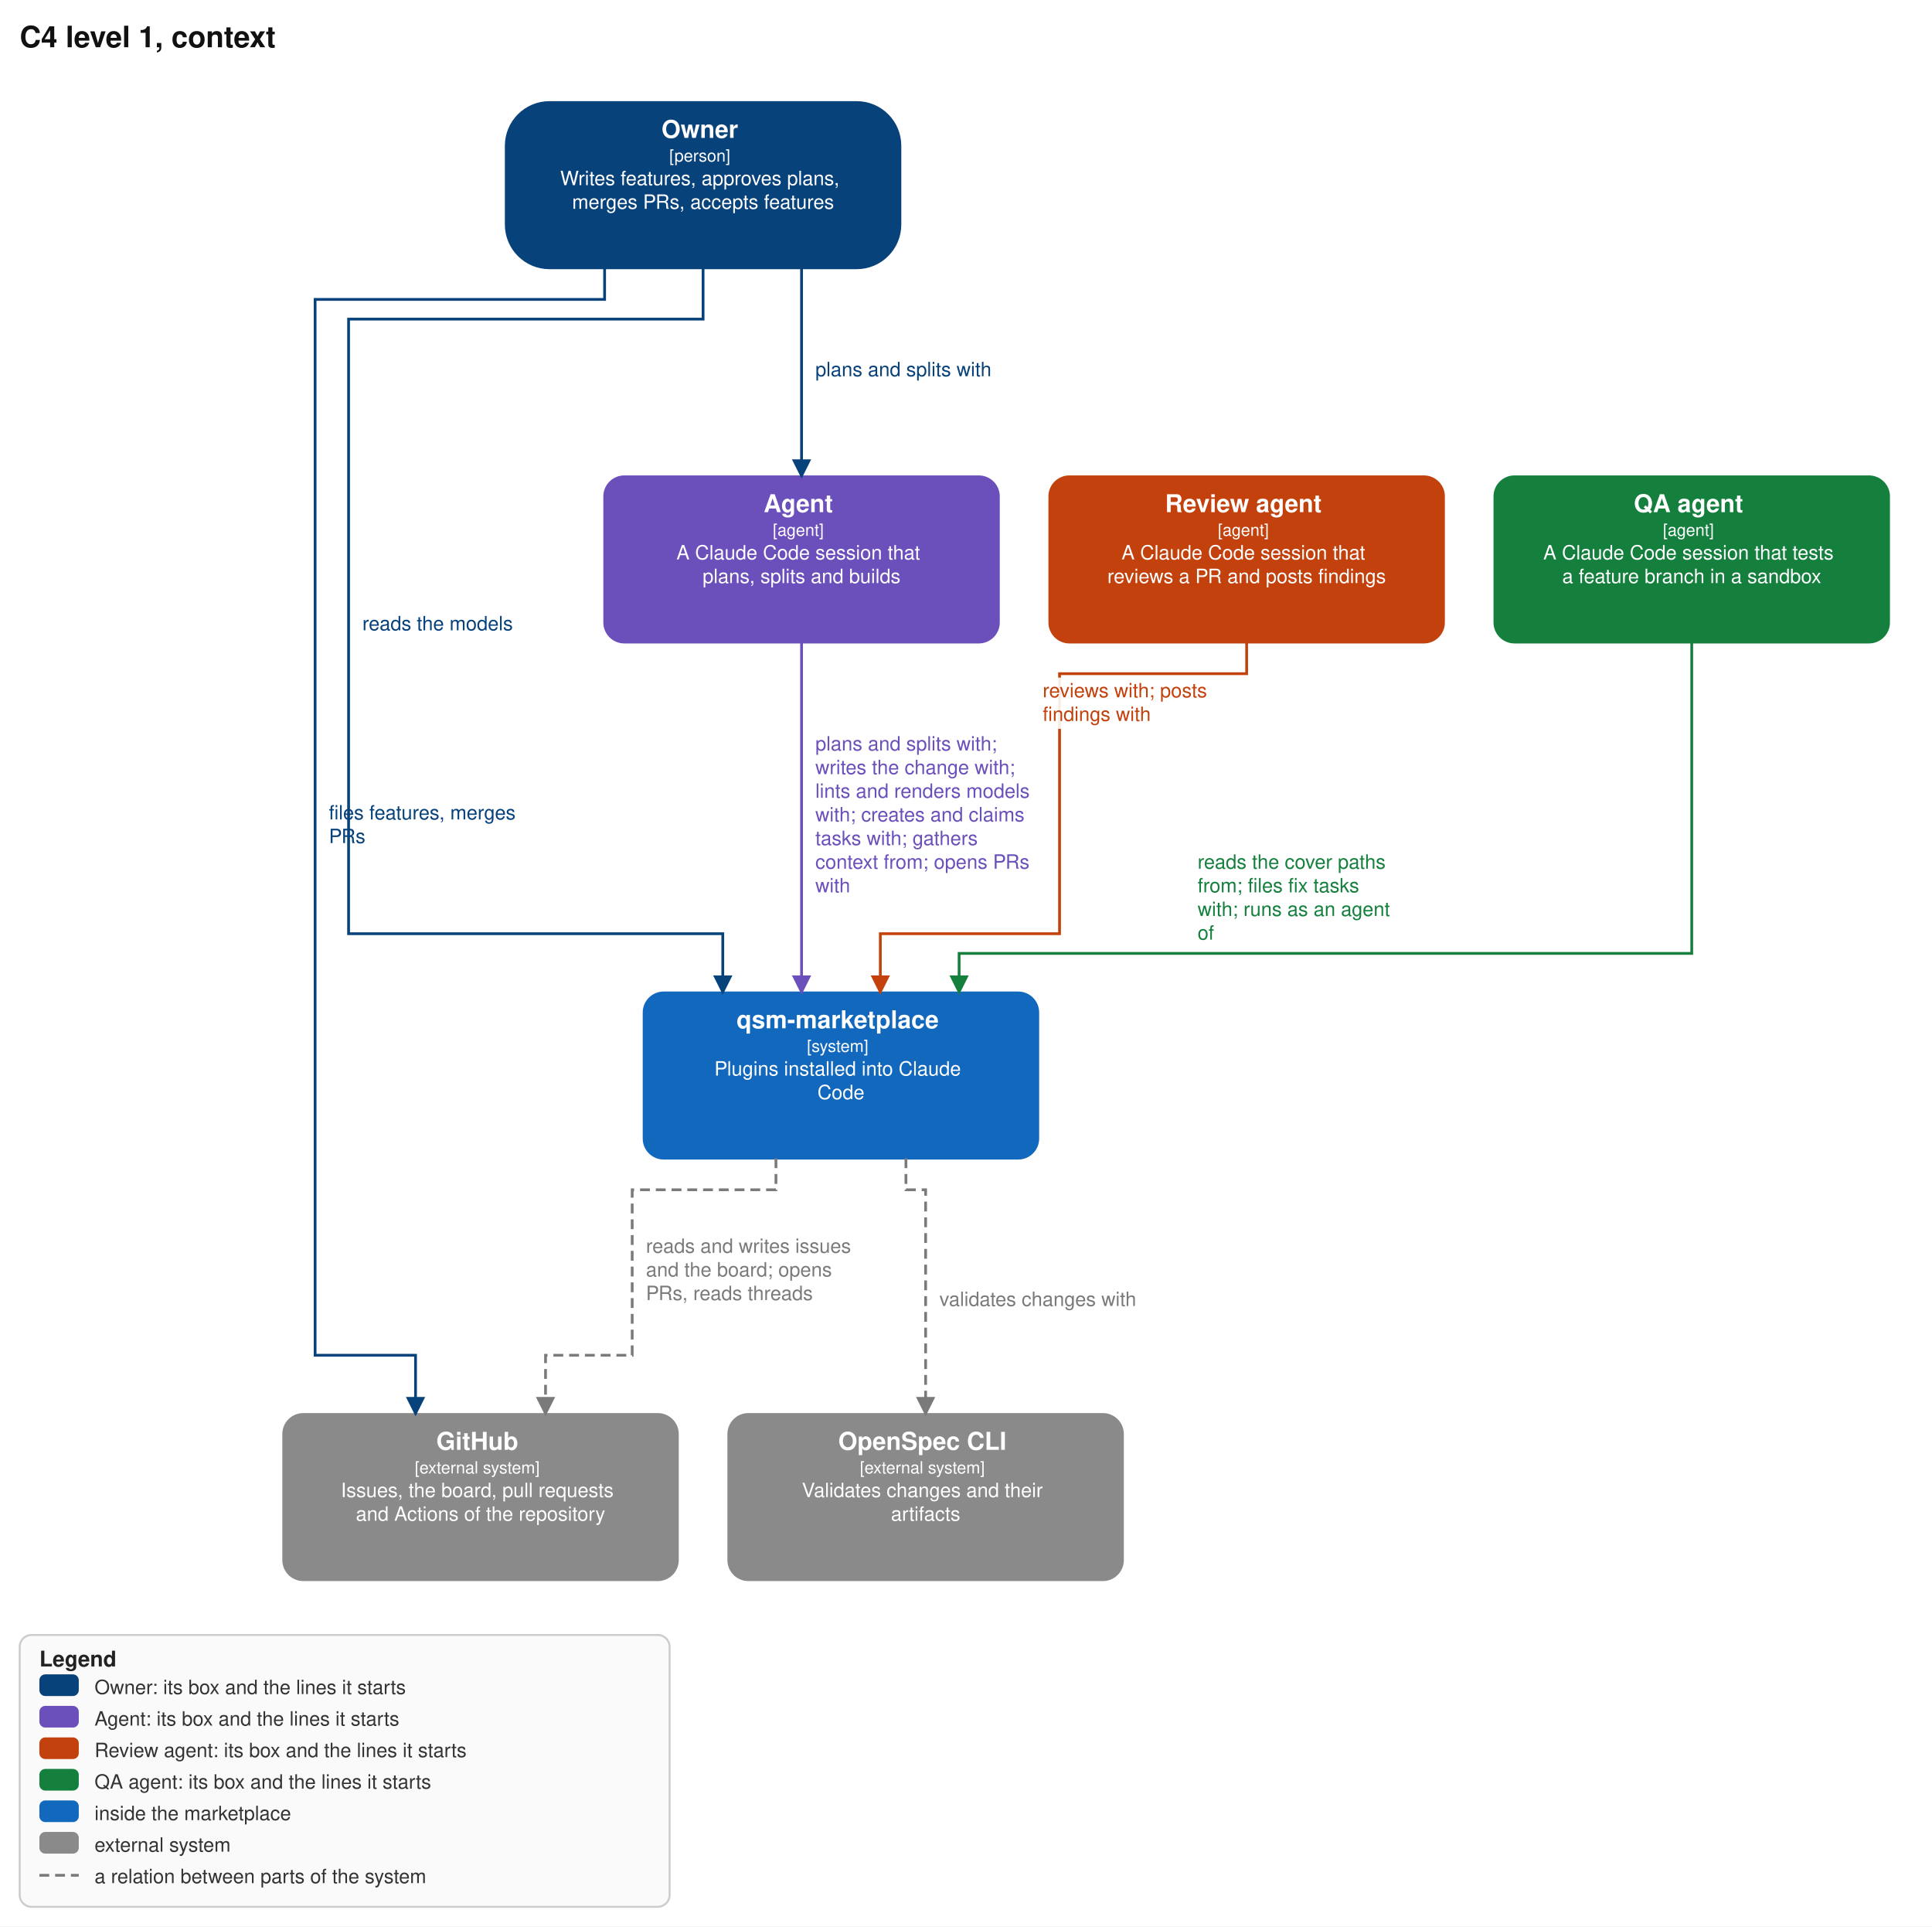
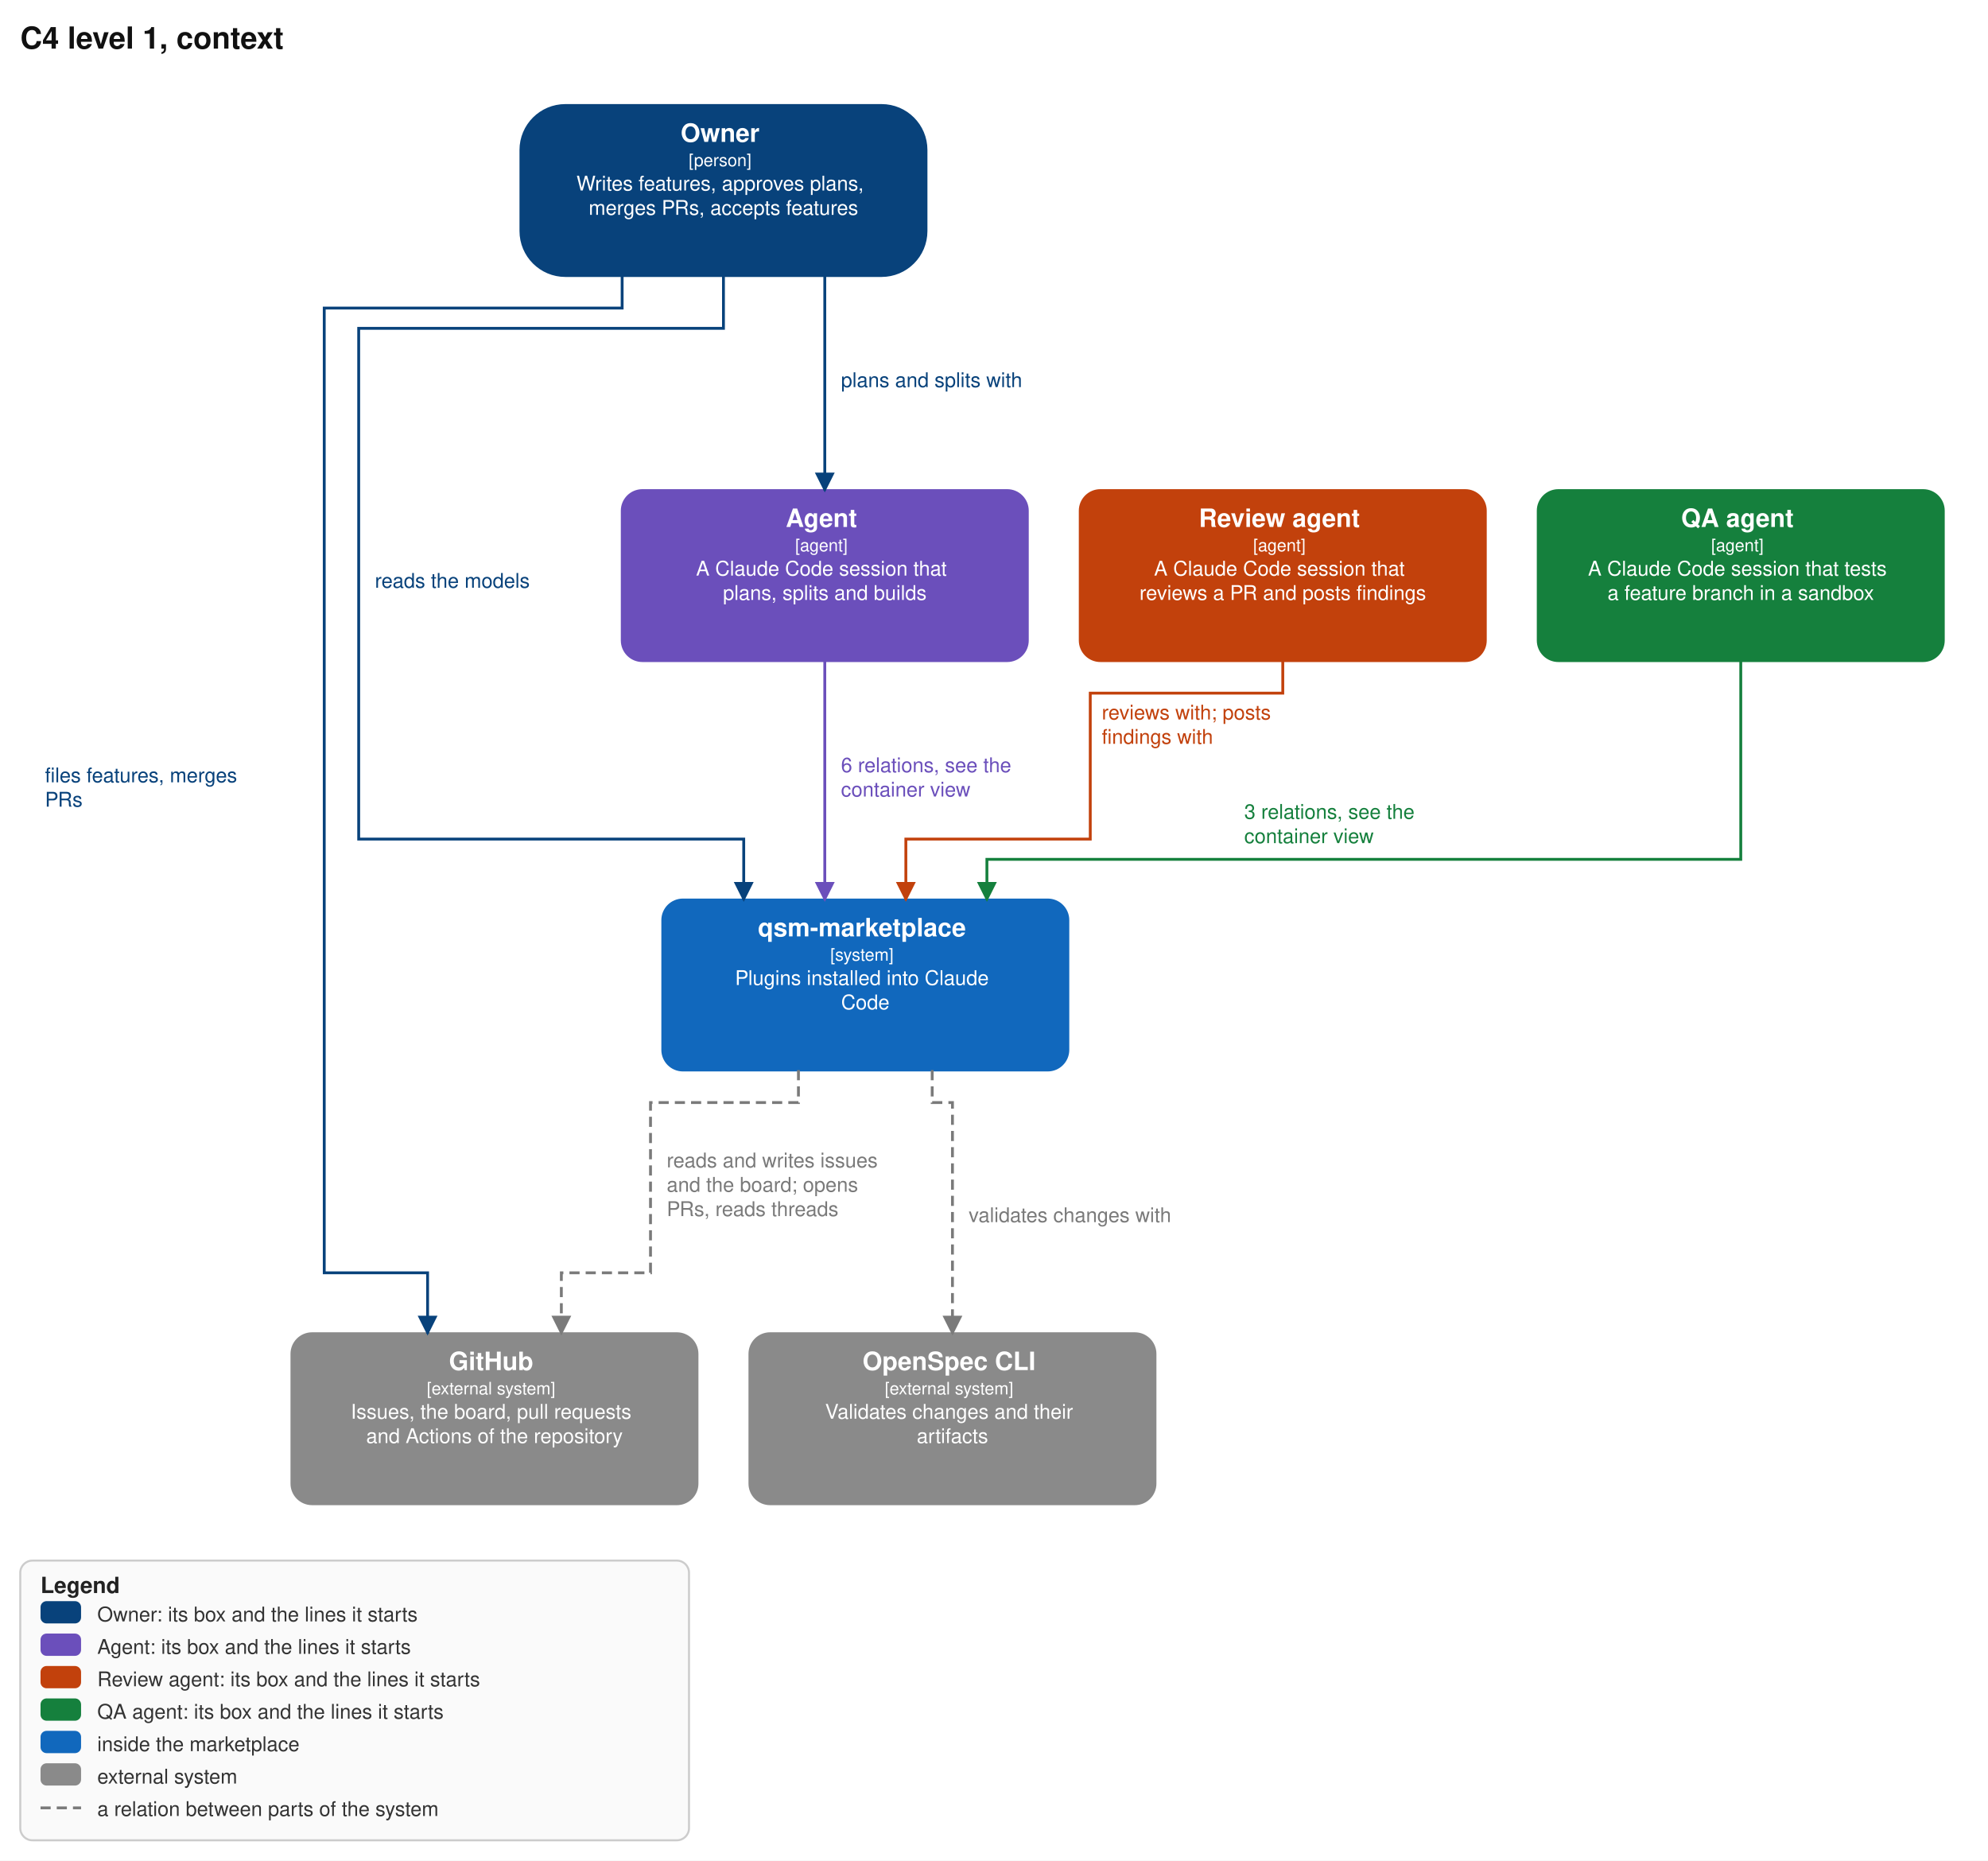
- <svg xmlns="http://www.w3.org/2000/svg" content="&lt;mxfile host=&quot;qsm-models&quot;&gt;&lt;diagram name=&quot;context&quot; id=&quot;context&quot;&gt;&lt;mxGraphModel grid=&quot;1&quot; gridSize=&quot;10&quot; page=&quot;0&quot;&gt;&lt;root&gt;&lt;mxCell id=&quot;0&quot;/&gt;&lt;mxCell id=&quot;1&quot; parent=&quot;0&quot;/&gt;&lt;object id=&quot;c2&quot; label=&quot;&amp;lt;b&amp;gt;%c4Name%&amp;lt;/b&amp;gt;&amp;lt;div&amp;gt;[%c4Type%%c4TechnologySep%%c4Technology%]&amp;lt;/div&amp;gt;&amp;lt;div style=&amp;quot;font-size:11px&amp;quot;&amp;gt;%c4Description%&amp;lt;/div&amp;gt;&quot; placeholders=&quot;1&quot; c4Type=&quot;Person&quot; c4Name=&quot;Owner&quot; c4Technology=&quot;&quot; c4TechnologySep=&quot;&quot; c4Description=&quot;Writes features, approves plans, merges PRs, accepts features&quot; c4Id=&quot;owner&quot; c4Tags=&quot;&quot; c4Colour=&quot;blue&quot;&gt;&lt;mxCell style=&quot;rounded=1;whiteSpace=wrap;html=1;arcSize=26;fillColor=#08427b;strokeColor=#08427b;fontColor=#ffffff;metaEdit=1;resizable=1;&quot; vertex=&quot;1&quot; parent=&quot;1&quot;&gt;&lt;mxGeometry x=&quot;247&quot; y=&quot;12&quot; width=&quot;200&quot; height=&quot;84&quot; as=&quot;geometry&quot;/&gt;&lt;/mxCell&gt;&lt;/object&gt;&lt;object id=&quot;c3&quot; label=&quot;&amp;lt;b&amp;gt;%c4Name%&amp;lt;/b&amp;gt;&amp;lt;div&amp;gt;[%c4Type%%c4TechnologySep%%c4Technology%]&amp;lt;/div&amp;gt;&amp;lt;div style=&amp;quot;font-size:11px&amp;quot;&amp;gt;%c4Description%&amp;lt;/div&amp;gt;&quot; placeholders=&quot;1&quot; c4Type=&quot;Software System&quot; c4Name=&quot;Agent&quot; c4Technology=&quot;&quot; c4TechnologySep=&quot;&quot; c4Description=&quot;A Claude Code session that plans, splits and builds&quot; c4Id=&quot;agent&quot; c4Tags=&quot;agent&quot; c4Colour=&quot;purple&quot;&gt;&lt;mxCell style=&quot;rounded=1;whiteSpace=wrap;html=1;arcSize=10;fillColor=#6b4fbb;strokeColor=#6b4fbb;fontColor=#ffffff;metaEdit=1;resizable=1;&quot; vertex=&quot;1&quot; parent=&quot;1&quot;&gt;&lt;mxGeometry x=&quot;297&quot; y=&quot;202&quot; width=&quot;200&quot; height=&quot;84&quot; as=&quot;geometry&quot;/&gt;&lt;/mxCell&gt;&lt;/object&gt;&lt;object id=&quot;c4&quot; label=&quot;&amp;lt;b&amp;gt;%c4Name%&amp;lt;/b&amp;gt;&amp;lt;div&amp;gt;[%c4Type%%c4TechnologySep%%c4Technology%]&amp;lt;/div&amp;gt;&amp;lt;div style=&amp;quot;font-size:11px&amp;quot;&amp;gt;%c4Description%&amp;lt;/div&amp;gt;&quot; placeholders=&quot;1&quot; c4Type=&quot;Software System&quot; c4Name=&quot;Review agent&quot; c4Technology=&quot;&quot; c4TechnologySep=&quot;&quot; c4Description=&quot;A Claude Code session that reviews a PR and posts findings&quot; c4Id=&quot;reviewer&quot; c4Tags=&quot;agent&quot; c4Colour=&quot;orange&quot;&gt;&lt;mxCell style=&quot;rounded=1;whiteSpace=wrap;html=1;arcSize=10;fillColor=#c2410c;strokeColor=#c2410c;fontColor=#ffffff;metaEdit=1;resizable=1;&quot; vertex=&quot;1&quot; parent=&quot;1&quot;&gt;&lt;mxGeometry x=&quot;523&quot; y=&quot;202&quot; width=&quot;200&quot; height=&quot;84&quot; as=&quot;geometry&quot;/&gt;&lt;/mxCell&gt;&lt;/object&gt;&lt;object id=&quot;c5&quot; label=&quot;&amp;lt;b&amp;gt;%c4Name%&amp;lt;/b&amp;gt;&amp;lt;div&amp;gt;[%c4Type%%c4TechnologySep%%c4Technology%]&amp;lt;/div&amp;gt;&amp;lt;div style=&amp;quot;font-size:11px&amp;quot;&amp;gt;%c4Description%&amp;lt;/div&amp;gt;&quot; placeholders=&quot;1&quot; c4Type=&quot;Software System&quot; c4Name=&quot;QA agent&quot; c4Technology=&quot;&quot; c4TechnologySep=&quot;&quot; c4Description=&quot;A Claude Code session that tests a feature branch in a sandbox&quot; c4Id=&quot;qa&quot; c4Tags=&quot;agent&quot; c4Colour=&quot;green&quot;&gt;&lt;mxCell style=&quot;rounded=1;whiteSpace=wrap;html=1;arcSize=10;fillColor=#15803d;strokeColor=#15803d;fontColor=#ffffff;metaEdit=1;resizable=1;&quot; vertex=&quot;1&quot; parent=&quot;1&quot;&gt;&lt;mxGeometry x=&quot;749&quot; y=&quot;202&quot; width=&quot;200&quot; height=&quot;84&quot; as=&quot;geometry&quot;/&gt;&lt;/mxCell&gt;&lt;/object&gt;&lt;object id=&quot;c6&quot; label=&quot;&amp;lt;b&amp;gt;%c4Name%&amp;lt;/b&amp;gt;&amp;lt;div&amp;gt;[%c4Type%%c4TechnologySep%%c4Technology%]&amp;lt;/div&amp;gt;&amp;lt;div style=&amp;quot;font-size:11px&amp;quot;&amp;gt;%c4Description%&amp;lt;/div&amp;gt;&quot; placeholders=&quot;1&quot; c4Type=&quot;Software System&quot; c4Name=&quot;GitHub&quot; c4Technology=&quot;&quot; c4TechnologySep=&quot;&quot; c4Description=&quot;Issues, the board, pull requests and Actions of the repository&quot; c4Id=&quot;github&quot; c4Tags=&quot;external&quot;&gt;&lt;mxCell style=&quot;rounded=1;whiteSpace=wrap;html=1;arcSize=10;fillColor=#8a8a8a;strokeColor=#8a8a8a;fontColor=#ffffff;metaEdit=1;resizable=1;&quot; vertex=&quot;1&quot; parent=&quot;1&quot;&gt;&lt;mxGeometry x=&quot;134&quot; y=&quot;678&quot; width=&quot;200&quot; height=&quot;84&quot; as=&quot;geometry&quot;/&gt;&lt;/mxCell&gt;&lt;/object&gt;&lt;object id=&quot;c7&quot; label=&quot;&amp;lt;b&amp;gt;%c4Name%&amp;lt;/b&amp;gt;&amp;lt;div&amp;gt;[%c4Type%%c4TechnologySep%%c4Technology%]&amp;lt;/div&amp;gt;&amp;lt;div style=&amp;quot;font-size:11px&amp;quot;&amp;gt;%c4Description%&amp;lt;/div&amp;gt;&quot; placeholders=&quot;1&quot; c4Type=&quot;Software System&quot; c4Name=&quot;OpenSpec CLI&quot; c4Technology=&quot;&quot; c4TechnologySep=&quot;&quot; c4Description=&quot;Validates changes and their artifacts&quot; c4Id=&quot;openspec&quot; c4Tags=&quot;external&quot;&gt;&lt;mxCell style=&quot;rounded=1;whiteSpace=wrap;html=1;arcSize=10;fillColor=#8a8a8a;strokeColor=#8a8a8a;fontColor=#ffffff;metaEdit=1;resizable=1;&quot; vertex=&quot;1&quot; parent=&quot;1&quot;&gt;&lt;mxGeometry x=&quot;360&quot; y=&quot;678&quot; width=&quot;200&quot; height=&quot;84&quot; as=&quot;geometry&quot;/&gt;&lt;/mxCell&gt;&lt;/object&gt;&lt;object id=&quot;c8&quot; label=&quot;&amp;lt;b&amp;gt;%c4Name%&amp;lt;/b&amp;gt;&amp;lt;div&amp;gt;[%c4Type%%c4TechnologySep%%c4Technology%]&amp;lt;/div&amp;gt;&amp;lt;div style=&amp;quot;font-size:11px&amp;quot;&amp;gt;%c4Description%&amp;lt;/div&amp;gt;&quot; placeholders=&quot;1&quot; c4Type=&quot;Software System&quot; c4Name=&quot;qsm-marketplace&quot; c4Technology=&quot;&quot; c4TechnologySep=&quot;&quot; c4Description=&quot;Plugins installed into Claude Code&quot; c4Id=&quot;mp&quot; c4Tags=&quot;&quot;&gt;&lt;mxCell style=&quot;rounded=1;whiteSpace=wrap;html=1;arcSize=10;fillColor=#1168bd;strokeColor=#1168bd;fontColor=#ffffff;metaEdit=1;resizable=1;&quot; vertex=&quot;1&quot; parent=&quot;1&quot;&gt;&lt;mxGeometry x=&quot;317&quot; y=&quot;464&quot; width=&quot;200&quot; height=&quot;84&quot; as=&quot;geometry&quot;/&gt;&lt;/mxCell&gt;&lt;/object&gt;&lt;object id=&quot;c9&quot; label=&quot;%c4Description%&quot; placeholders=&quot;1&quot; c4Type=&quot;Relationship&quot; c4Description=&quot;files features, merges PRs&quot;&gt;&lt;mxCell style=&quot;edgeStyle=orthogonalEdgeStyle;rounded=1;endArrow=blockThin;endFill=1;html=1;fontSize=10;strokeColor=#08427b;fontColor=#08427b;strokeWidth=1.4;metaEdit=1;&quot; edge=&quot;1&quot; parent=&quot;1&quot; source=&quot;c2&quot; target=&quot;c6&quot;&gt;&lt;mxGeometry relative=&quot;1&quot; as=&quot;geometry&quot;&gt;&lt;Array as=&quot;points&quot;&gt;&lt;mxPoint x=&quot;297&quot; y=&quot;112&quot;/&gt;&lt;mxPoint x=&quot;150&quot; y=&quot;112&quot;/&gt;&lt;mxPoint x=&quot;150&quot; y=&quot;648&quot;/&gt;&lt;mxPoint x=&quot;201&quot; y=&quot;648&quot;/&gt;&lt;/Array&gt;&lt;/mxGeometry&gt;&lt;/mxCell&gt;&lt;/object&gt;&lt;object id=&quot;c10&quot; label=&quot;%c4Description%&quot; placeholders=&quot;1&quot; c4Type=&quot;Relationship&quot; c4Description=&quot;reads the models&quot;&gt;&lt;mxCell style=&quot;edgeStyle=orthogonalEdgeStyle;rounded=1;endArrow=blockThin;endFill=1;html=1;fontSize=10;strokeColor=#08427b;fontColor=#08427b;strokeWidth=1.4;metaEdit=1;&quot; edge=&quot;1&quot; parent=&quot;1&quot; source=&quot;c2&quot; target=&quot;c8&quot;&gt;&lt;mxGeometry relative=&quot;1&quot; as=&quot;geometry&quot;&gt;&lt;Array as=&quot;points&quot;&gt;&lt;mxPoint x=&quot;347&quot; y=&quot;122&quot;/&gt;&lt;mxPoint x=&quot;167&quot; y=&quot;122&quot;/&gt;&lt;mxPoint x=&quot;167&quot; y=&quot;434&quot;/&gt;&lt;mxPoint x=&quot;357&quot; y=&quot;434&quot;/&gt;&lt;/Array&gt;&lt;/mxGeometry&gt;&lt;/mxCell&gt;&lt;/object&gt;&lt;object id=&quot;c11&quot; label=&quot;%c4Description%&quot; placeholders=&quot;1&quot; c4Type=&quot;Relationship&quot; c4Description=&quot;plans and splits with&quot;&gt;&lt;mxCell style=&quot;edgeStyle=orthogonalEdgeStyle;rounded=1;endArrow=blockThin;endFill=1;html=1;fontSize=10;strokeColor=#08427b;fontColor=#08427b;strokeWidth=1.4;metaEdit=1;&quot; edge=&quot;1&quot; parent=&quot;1&quot; source=&quot;c2&quot; target=&quot;c3&quot;&gt;&lt;mxGeometry relative=&quot;1&quot; as=&quot;geometry&quot;&gt;&lt;Array as=&quot;points&quot;&gt;&lt;/Array&gt;&lt;/mxGeometry&gt;&lt;/mxCell&gt;&lt;/object&gt;&lt;object id=&quot;c12&quot; label=&quot;%c4Description%&quot; placeholders=&quot;1&quot; c4Type=&quot;Relationship&quot; c4Description=&quot;plans and splits with; writes the change with; lints and renders models with; creates and claims tasks with; gathers context from; opens PRs with&quot;&gt;&lt;mxCell style=&quot;edgeStyle=orthogonalEdgeStyle;rounded=1;endArrow=blockThin;endFill=1;html=1;fontSize=10;strokeColor=#6b4fbb;fontColor=#6b4fbb;strokeWidth=1.4;metaEdit=1;&quot; edge=&quot;1&quot; parent=&quot;1&quot; source=&quot;c3&quot; target=&quot;c8&quot;&gt;&lt;mxGeometry relative=&quot;1&quot; as=&quot;geometry&quot;&gt;&lt;Array as=&quot;points&quot;&gt;&lt;/Array&gt;&lt;/mxGeometry&gt;&lt;/mxCell&gt;&lt;/object&gt;&lt;object id=&quot;c13&quot; label=&quot;%c4Description%&quot; placeholders=&quot;1&quot; c4Type=&quot;Relationship&quot; c4Description=&quot;reviews with; posts findings with&quot;&gt;&lt;mxCell style=&quot;edgeStyle=orthogonalEdgeStyle;rounded=1;endArrow=blockThin;endFill=1;html=1;fontSize=10;strokeColor=#c2410c;fontColor=#c2410c;strokeWidth=1.4;metaEdit=1;&quot; edge=&quot;1&quot; parent=&quot;1&quot; source=&quot;c4&quot; target=&quot;c8&quot;&gt;&lt;mxGeometry relative=&quot;1&quot; as=&quot;geometry&quot;&gt;&lt;Array as=&quot;points&quot;&gt;&lt;mxPoint x=&quot;623&quot; y=&quot;302&quot;/&gt;&lt;mxPoint x=&quot;528&quot; y=&quot;302&quot;/&gt;&lt;mxPoint x=&quot;528&quot; y=&quot;434&quot;/&gt;&lt;mxPoint x=&quot;437&quot; y=&quot;434&quot;/&gt;&lt;/Array&gt;&lt;/mxGeometry&gt;&lt;/mxCell&gt;&lt;/object&gt;&lt;object id=&quot;c14&quot; label=&quot;%c4Description%&quot; placeholders=&quot;1&quot; c4Type=&quot;Relationship&quot; c4Description=&quot;reads the cover paths from; files fix tasks with; runs as an agent of&quot;&gt;&lt;mxCell style=&quot;edgeStyle=orthogonalEdgeStyle;rounded=1;endArrow=blockThin;endFill=1;html=1;fontSize=10;strokeColor=#15803d;fontColor=#15803d;strokeWidth=1.4;metaEdit=1;&quot; edge=&quot;1&quot; parent=&quot;1&quot; source=&quot;c5&quot; target=&quot;c8&quot;&gt;&lt;mxGeometry relative=&quot;1&quot; as=&quot;geometry&quot;&gt;&lt;Array as=&quot;points&quot;&gt;&lt;mxPoint x=&quot;849&quot; y=&quot;444&quot;/&gt;&lt;mxPoint x=&quot;477&quot; y=&quot;444&quot;/&gt;&lt;/Array&gt;&lt;/mxGeometry&gt;&lt;/mxCell&gt;&lt;/object&gt;&lt;object id=&quot;c15&quot; label=&quot;%c4Description%&quot; placeholders=&quot;1&quot; c4Type=&quot;Relationship&quot; c4Description=&quot;reads and writes issues and the board; opens PRs, reads threads&quot;&gt;&lt;mxCell style=&quot;edgeStyle=orthogonalEdgeStyle;rounded=1;endArrow=blockThin;endFill=1;html=1;fontSize=10;strokeColor=#7a7a7a;fontColor=#7a7a7a;strokeWidth=1.4;dashed=1;metaEdit=1;&quot; edge=&quot;1&quot; parent=&quot;1&quot; source=&quot;c8&quot; target=&quot;c6&quot;&gt;&lt;mxGeometry relative=&quot;1&quot; as=&quot;geometry&quot;&gt;&lt;Array as=&quot;points&quot;&gt;&lt;mxPoint x=&quot;384&quot; y=&quot;564&quot;/&gt;&lt;mxPoint x=&quot;311&quot; y=&quot;564&quot;/&gt;&lt;mxPoint x=&quot;311&quot; y=&quot;648&quot;/&gt;&lt;mxPoint x=&quot;267&quot; y=&quot;648&quot;/&gt;&lt;/Array&gt;&lt;/mxGeometry&gt;&lt;/mxCell&gt;&lt;/object&gt;&lt;object id=&quot;c16&quot; label=&quot;%c4Description%&quot; placeholders=&quot;1&quot; c4Type=&quot;Relationship&quot; c4Description=&quot;validates changes with&quot;&gt;&lt;mxCell style=&quot;edgeStyle=orthogonalEdgeStyle;rounded=1;endArrow=blockThin;endFill=1;html=1;fontSize=10;strokeColor=#7a7a7a;fontColor=#7a7a7a;strokeWidth=1.4;dashed=1;metaEdit=1;&quot; edge=&quot;1&quot; parent=&quot;1&quot; source=&quot;c8&quot; target=&quot;c7&quot;&gt;&lt;mxGeometry relative=&quot;1&quot; as=&quot;geometry&quot;&gt;&lt;Array as=&quot;points&quot;&gt;&lt;mxPoint x=&quot;450&quot; y=&quot;564&quot;/&gt;&lt;mxPoint x=&quot;460&quot; y=&quot;564&quot;/&gt;&lt;/Array&gt;&lt;/mxGeometry&gt;&lt;/mxCell&gt;&lt;/object&gt;&lt;/root&gt;&lt;/mxGraphModel&gt;&lt;/diagram&gt;&lt;/mxfile&gt;" width="981" height="978" viewBox="-10 -40 981 978" font-family="Helvetica, Arial, sans-serif">
+ <svg xmlns="http://www.w3.org/2000/svg" content="&lt;mxfile host=&quot;qsm-models&quot;&gt;&lt;diagram name=&quot;context&quot; id=&quot;context&quot;&gt;&lt;mxGraphModel grid=&quot;1&quot; gridSize=&quot;10&quot; page=&quot;0&quot;&gt;&lt;root&gt;&lt;mxCell id=&quot;0&quot;/&gt;&lt;mxCell id=&quot;1&quot; parent=&quot;0&quot;/&gt;&lt;object id=&quot;c2&quot; label=&quot;&amp;lt;b&amp;gt;%c4Name%&amp;lt;/b&amp;gt;&amp;lt;div&amp;gt;[%c4Type%%c4TechnologySep%%c4Technology%]&amp;lt;/div&amp;gt;&amp;lt;div style=&amp;quot;font-size:11px&amp;quot;&amp;gt;%c4Description%&amp;lt;/div&amp;gt;&quot; placeholders=&quot;1&quot; c4Type=&quot;Person&quot; c4Name=&quot;Owner&quot; c4Technology=&quot;&quot; c4TechnologySep=&quot;&quot; c4Description=&quot;Writes features, approves plans, merges PRs, accepts features&quot; c4Id=&quot;owner&quot; c4Tags=&quot;&quot; c4Colour=&quot;navy&quot;&gt;&lt;mxCell style=&quot;rounded=1;whiteSpace=wrap;html=1;arcSize=26;fillColor=#08427b;strokeColor=#08427b;fontColor=#ffffff;metaEdit=1;resizable=1;&quot; vertex=&quot;1&quot; parent=&quot;1&quot;&gt;&lt;mxGeometry x=&quot;247&quot; y=&quot;12&quot; width=&quot;200&quot; height=&quot;84&quot; as=&quot;geometry&quot;/&gt;&lt;/mxCell&gt;&lt;/object&gt;&lt;object id=&quot;c3&quot; label=&quot;&amp;lt;b&amp;gt;%c4Name%&amp;lt;/b&amp;gt;&amp;lt;div&amp;gt;[%c4Type%%c4TechnologySep%%c4Technology%]&amp;lt;/div&amp;gt;&amp;lt;div style=&amp;quot;font-size:11px&amp;quot;&amp;gt;%c4Description%&amp;lt;/div&amp;gt;&quot; placeholders=&quot;1&quot; c4Type=&quot;Software System&quot; c4Name=&quot;Agent&quot; c4Technology=&quot;&quot; c4TechnologySep=&quot;&quot; c4Description=&quot;A Claude Code session that plans, splits and builds&quot; c4Id=&quot;agent&quot; c4Tags=&quot;agent&quot; c4Colour=&quot;purple&quot;&gt;&lt;mxCell style=&quot;rounded=1;whiteSpace=wrap;html=1;arcSize=10;fillColor=#6b4fbb;strokeColor=#6b4fbb;fontColor=#ffffff;metaEdit=1;resizable=1;&quot; vertex=&quot;1&quot; parent=&quot;1&quot;&gt;&lt;mxGeometry x=&quot;297&quot; y=&quot;202&quot; width=&quot;200&quot; height=&quot;84&quot; as=&quot;geometry&quot;/&gt;&lt;/mxCell&gt;&lt;/object&gt;&lt;object id=&quot;c4&quot; label=&quot;&amp;lt;b&amp;gt;%c4Name%&amp;lt;/b&amp;gt;&amp;lt;div&amp;gt;[%c4Type%%c4TechnologySep%%c4Technology%]&amp;lt;/div&amp;gt;&amp;lt;div style=&amp;quot;font-size:11px&amp;quot;&amp;gt;%c4Description%&amp;lt;/div&amp;gt;&quot; placeholders=&quot;1&quot; c4Type=&quot;Software System&quot; c4Name=&quot;Review agent&quot; c4Technology=&quot;&quot; c4TechnologySep=&quot;&quot; c4Description=&quot;A Claude Code session that reviews a PR and posts findings&quot; c4Id=&quot;reviewer&quot; c4Tags=&quot;agent&quot; c4Colour=&quot;orange&quot;&gt;&lt;mxCell style=&quot;rounded=1;whiteSpace=wrap;html=1;arcSize=10;fillColor=#c2410c;strokeColor=#c2410c;fontColor=#ffffff;metaEdit=1;resizable=1;&quot; vertex=&quot;1&quot; parent=&quot;1&quot;&gt;&lt;mxGeometry x=&quot;523&quot; y=&quot;202&quot; width=&quot;200&quot; height=&quot;84&quot; as=&quot;geometry&quot;/&gt;&lt;/mxCell&gt;&lt;/object&gt;&lt;object id=&quot;c5&quot; label=&quot;&amp;lt;b&amp;gt;%c4Name%&amp;lt;/b&amp;gt;&amp;lt;div&amp;gt;[%c4Type%%c4TechnologySep%%c4Technology%]&amp;lt;/div&amp;gt;&amp;lt;div style=&amp;quot;font-size:11px&amp;quot;&amp;gt;%c4Description%&amp;lt;/div&amp;gt;&quot; placeholders=&quot;1&quot; c4Type=&quot;Software System&quot; c4Name=&quot;QA agent&quot; c4Technology=&quot;&quot; c4TechnologySep=&quot;&quot; c4Description=&quot;A Claude Code session that tests a feature branch in a sandbox&quot; c4Id=&quot;qa&quot; c4Tags=&quot;agent&quot; c4Colour=&quot;green&quot;&gt;&lt;mxCell style=&quot;rounded=1;whiteSpace=wrap;html=1;arcSize=10;fillColor=#15803d;strokeColor=#15803d;fontColor=#ffffff;metaEdit=1;resizable=1;&quot; vertex=&quot;1&quot; parent=&quot;1&quot;&gt;&lt;mxGeometry x=&quot;749&quot; y=&quot;202&quot; width=&quot;200&quot; height=&quot;84&quot; as=&quot;geometry&quot;/&gt;&lt;/mxCell&gt;&lt;/object&gt;&lt;object id=&quot;c6&quot; label=&quot;&amp;lt;b&amp;gt;%c4Name%&amp;lt;/b&amp;gt;&amp;lt;div&amp;gt;[%c4Type%%c4TechnologySep%%c4Technology%]&amp;lt;/div&amp;gt;&amp;lt;div style=&amp;quot;font-size:11px&amp;quot;&amp;gt;%c4Description%&amp;lt;/div&amp;gt;&quot; placeholders=&quot;1&quot; c4Type=&quot;Software System&quot; c4Name=&quot;GitHub&quot; c4Technology=&quot;&quot; c4TechnologySep=&quot;&quot; c4Description=&quot;Issues, the board, pull requests and Actions of the repository&quot; c4Id=&quot;github&quot; c4Tags=&quot;external&quot;&gt;&lt;mxCell style=&quot;rounded=1;whiteSpace=wrap;html=1;arcSize=10;fillColor=#8a8a8a;strokeColor=#8a8a8a;fontColor=#ffffff;metaEdit=1;resizable=1;&quot; vertex=&quot;1&quot; parent=&quot;1&quot;&gt;&lt;mxGeometry x=&quot;134&quot; y=&quot;618&quot; width=&quot;200&quot; height=&quot;84&quot; as=&quot;geometry&quot;/&gt;&lt;/mxCell&gt;&lt;/object&gt;&lt;object id=&quot;c7&quot; label=&quot;&amp;lt;b&amp;gt;%c4Name%&amp;lt;/b&amp;gt;&amp;lt;div&amp;gt;[%c4Type%%c4TechnologySep%%c4Technology%]&amp;lt;/div&amp;gt;&amp;lt;div style=&amp;quot;font-size:11px&amp;quot;&amp;gt;%c4Description%&amp;lt;/div&amp;gt;&quot; placeholders=&quot;1&quot; c4Type=&quot;Software System&quot; c4Name=&quot;OpenSpec CLI&quot; c4Technology=&quot;&quot; c4TechnologySep=&quot;&quot; c4Description=&quot;Validates changes and their artifacts&quot; c4Id=&quot;openspec&quot; c4Tags=&quot;external&quot;&gt;&lt;mxCell style=&quot;rounded=1;whiteSpace=wrap;html=1;arcSize=10;fillColor=#8a8a8a;strokeColor=#8a8a8a;fontColor=#ffffff;metaEdit=1;resizable=1;&quot; vertex=&quot;1&quot; parent=&quot;1&quot;&gt;&lt;mxGeometry x=&quot;360&quot; y=&quot;618&quot; width=&quot;200&quot; height=&quot;84&quot; as=&quot;geometry&quot;/&gt;&lt;/mxCell&gt;&lt;/object&gt;&lt;object id=&quot;c8&quot; label=&quot;&amp;lt;b&amp;gt;%c4Name%&amp;lt;/b&amp;gt;&amp;lt;div&amp;gt;[%c4Type%%c4TechnologySep%%c4Technology%]&amp;lt;/div&amp;gt;&amp;lt;div style=&amp;quot;font-size:11px&amp;quot;&amp;gt;%c4Description%&amp;lt;/div&amp;gt;&quot; placeholders=&quot;1&quot; c4Type=&quot;Software System&quot; c4Name=&quot;qsm-marketplace&quot; c4Technology=&quot;&quot; c4TechnologySep=&quot;&quot; c4Description=&quot;Plugins installed into Claude Code&quot; c4Id=&quot;mp&quot; c4Tags=&quot;&quot;&gt;&lt;mxCell style=&quot;rounded=1;whiteSpace=wrap;html=1;arcSize=10;fillColor=#1168bd;strokeColor=#1168bd;fontColor=#ffffff;metaEdit=1;resizable=1;&quot; vertex=&quot;1&quot; parent=&quot;1&quot;&gt;&lt;mxGeometry x=&quot;317&quot; y=&quot;404&quot; width=&quot;200&quot; height=&quot;84&quot; as=&quot;geometry&quot;/&gt;&lt;/mxCell&gt;&lt;/object&gt;&lt;object id=&quot;c9&quot; label=&quot;%c4Description%&quot; placeholders=&quot;1&quot; c4Type=&quot;Relationship&quot; c4Description=&quot;files features, merges PRs&quot;&gt;&lt;mxCell style=&quot;edgeStyle=orthogonalEdgeStyle;rounded=1;endArrow=blockThin;endFill=1;html=1;fontSize=10;strokeColor=#08427b;fontColor=#08427b;strokeWidth=1.4;metaEdit=1;&quot; edge=&quot;1&quot; parent=&quot;1&quot; source=&quot;c2&quot; target=&quot;c6&quot;&gt;&lt;mxGeometry relative=&quot;1&quot; as=&quot;geometry&quot;&gt;&lt;Array as=&quot;points&quot;&gt;&lt;mxPoint x=&quot;297&quot; y=&quot;112&quot;/&gt;&lt;mxPoint x=&quot;150&quot; y=&quot;112&quot;/&gt;&lt;mxPoint x=&quot;150&quot; y=&quot;588&quot;/&gt;&lt;mxPoint x=&quot;201&quot; y=&quot;588&quot;/&gt;&lt;/Array&gt;&lt;/mxGeometry&gt;&lt;/mxCell&gt;&lt;/object&gt;&lt;object id=&quot;c10&quot; label=&quot;%c4Description%&quot; placeholders=&quot;1&quot; c4Type=&quot;Relationship&quot; c4Description=&quot;reads the models&quot;&gt;&lt;mxCell style=&quot;edgeStyle=orthogonalEdgeStyle;rounded=1;endArrow=blockThin;endFill=1;html=1;fontSize=10;strokeColor=#08427b;fontColor=#08427b;strokeWidth=1.4;metaEdit=1;&quot; edge=&quot;1&quot; parent=&quot;1&quot; source=&quot;c2&quot; target=&quot;c8&quot;&gt;&lt;mxGeometry relative=&quot;1&quot; as=&quot;geometry&quot;&gt;&lt;Array as=&quot;points&quot;&gt;&lt;mxPoint x=&quot;347&quot; y=&quot;122&quot;/&gt;&lt;mxPoint x=&quot;167&quot; y=&quot;122&quot;/&gt;&lt;mxPoint x=&quot;167&quot; y=&quot;374&quot;/&gt;&lt;mxPoint x=&quot;357&quot; y=&quot;374&quot;/&gt;&lt;/Array&gt;&lt;/mxGeometry&gt;&lt;/mxCell&gt;&lt;/object&gt;&lt;object id=&quot;c11&quot; label=&quot;%c4Description%&quot; placeholders=&quot;1&quot; c4Type=&quot;Relationship&quot; c4Description=&quot;plans and splits with&quot;&gt;&lt;mxCell style=&quot;edgeStyle=orthogonalEdgeStyle;rounded=1;endArrow=blockThin;endFill=1;html=1;fontSize=10;strokeColor=#08427b;fontColor=#08427b;strokeWidth=1.4;metaEdit=1;&quot; edge=&quot;1&quot; parent=&quot;1&quot; source=&quot;c2&quot; target=&quot;c3&quot;&gt;&lt;mxGeometry relative=&quot;1&quot; as=&quot;geometry&quot;&gt;&lt;Array as=&quot;points&quot;&gt;&lt;/Array&gt;&lt;/mxGeometry&gt;&lt;/mxCell&gt;&lt;/object&gt;&lt;object id=&quot;c12&quot; label=&quot;%c4Description%&quot; placeholders=&quot;1&quot; c4Type=&quot;Relationship&quot; c4Description=&quot;6 relations, see the container view&quot;&gt;&lt;mxCell style=&quot;edgeStyle=orthogonalEdgeStyle;rounded=1;endArrow=blockThin;endFill=1;html=1;fontSize=10;strokeColor=#6b4fbb;fontColor=#6b4fbb;strokeWidth=1.4;metaEdit=1;&quot; edge=&quot;1&quot; parent=&quot;1&quot; source=&quot;c3&quot; target=&quot;c8&quot;&gt;&lt;mxGeometry relative=&quot;1&quot; as=&quot;geometry&quot;&gt;&lt;Array as=&quot;points&quot;&gt;&lt;/Array&gt;&lt;/mxGeometry&gt;&lt;/mxCell&gt;&lt;/object&gt;&lt;object id=&quot;c13&quot; label=&quot;%c4Description%&quot; placeholders=&quot;1&quot; c4Type=&quot;Relationship&quot; c4Description=&quot;reviews with; posts findings with&quot;&gt;&lt;mxCell style=&quot;edgeStyle=orthogonalEdgeStyle;rounded=1;endArrow=blockThin;endFill=1;html=1;fontSize=10;strokeColor=#c2410c;fontColor=#c2410c;strokeWidth=1.4;metaEdit=1;&quot; edge=&quot;1&quot; parent=&quot;1&quot; source=&quot;c4&quot; target=&quot;c8&quot;&gt;&lt;mxGeometry relative=&quot;1&quot; as=&quot;geometry&quot;&gt;&lt;Array as=&quot;points&quot;&gt;&lt;mxPoint x=&quot;623&quot; y=&quot;302&quot;/&gt;&lt;mxPoint x=&quot;528&quot; y=&quot;302&quot;/&gt;&lt;mxPoint x=&quot;528&quot; y=&quot;374&quot;/&gt;&lt;mxPoint x=&quot;437&quot; y=&quot;374&quot;/&gt;&lt;/Array&gt;&lt;/mxGeometry&gt;&lt;/mxCell&gt;&lt;/object&gt;&lt;object id=&quot;c14&quot; label=&quot;%c4Description%&quot; placeholders=&quot;1&quot; c4Type=&quot;Relationship&quot; c4Description=&quot;3 relations, see the container view&quot;&gt;&lt;mxCell style=&quot;edgeStyle=orthogonalEdgeStyle;rounded=1;endArrow=blockThin;endFill=1;html=1;fontSize=10;strokeColor=#15803d;fontColor=#15803d;strokeWidth=1.4;metaEdit=1;&quot; edge=&quot;1&quot; parent=&quot;1&quot; source=&quot;c5&quot; target=&quot;c8&quot;&gt;&lt;mxGeometry relative=&quot;1&quot; as=&quot;geometry&quot;&gt;&lt;Array as=&quot;points&quot;&gt;&lt;mxPoint x=&quot;849&quot; y=&quot;384&quot;/&gt;&lt;mxPoint x=&quot;477&quot; y=&quot;384&quot;/&gt;&lt;/Array&gt;&lt;/mxGeometry&gt;&lt;/mxCell&gt;&lt;/object&gt;&lt;object id=&quot;c15&quot; label=&quot;%c4Description%&quot; placeholders=&quot;1&quot; c4Type=&quot;Relationship&quot; c4Description=&quot;reads and writes issues and the board; opens PRs, reads threads&quot;&gt;&lt;mxCell style=&quot;edgeStyle=orthogonalEdgeStyle;rounded=1;endArrow=blockThin;endFill=1;html=1;fontSize=10;strokeColor=#7a7a7a;fontColor=#7a7a7a;strokeWidth=1.4;dashed=1;metaEdit=1;&quot; edge=&quot;1&quot; parent=&quot;1&quot; source=&quot;c8&quot; target=&quot;c6&quot;&gt;&lt;mxGeometry relative=&quot;1&quot; as=&quot;geometry&quot;&gt;&lt;Array as=&quot;points&quot;&gt;&lt;mxPoint x=&quot;384&quot; y=&quot;504&quot;/&gt;&lt;mxPoint x=&quot;311&quot; y=&quot;504&quot;/&gt;&lt;mxPoint x=&quot;311&quot; y=&quot;588&quot;/&gt;&lt;mxPoint x=&quot;267&quot; y=&quot;588&quot;/&gt;&lt;/Array&gt;&lt;/mxGeometry&gt;&lt;/mxCell&gt;&lt;/object&gt;&lt;object id=&quot;c16&quot; label=&quot;%c4Description%&quot; placeholders=&quot;1&quot; c4Type=&quot;Relationship&quot; c4Description=&quot;validates changes with&quot;&gt;&lt;mxCell style=&quot;edgeStyle=orthogonalEdgeStyle;rounded=1;endArrow=blockThin;endFill=1;html=1;fontSize=10;strokeColor=#7a7a7a;fontColor=#7a7a7a;strokeWidth=1.4;dashed=1;metaEdit=1;&quot; edge=&quot;1&quot; parent=&quot;1&quot; source=&quot;c8&quot; target=&quot;c7&quot;&gt;&lt;mxGeometry relative=&quot;1&quot; as=&quot;geometry&quot;&gt;&lt;Array as=&quot;points&quot;&gt;&lt;mxPoint x=&quot;450&quot; y=&quot;504&quot;/&gt;&lt;mxPoint x=&quot;460&quot; y=&quot;504&quot;/&gt;&lt;/Array&gt;&lt;/mxGeometry&gt;&lt;/mxCell&gt;&lt;/object&gt;&lt;/root&gt;&lt;/mxGraphModel&gt;&lt;/diagram&gt;&lt;/mxfile&gt;" width="981" height="918" viewBox="-10 -40 981 918" font-family="Helvetica, Arial, sans-serif">
  <defs>
    <marker id="a08427b" viewBox="0 0 10 10" refX="9" refY="5" markerWidth="7" markerHeight="7" orient="auto">
      <path d="M0,0L10,5L0,10z" fill="#08427b" />
    </marker>
    <marker id="a6b4fbb" viewBox="0 0 10 10" refX="9" refY="5" markerWidth="7" markerHeight="7" orient="auto">
      <path d="M0,0L10,5L0,10z" fill="#6b4fbb" />
    </marker>
    <marker id="ac2410c" viewBox="0 0 10 10" refX="9" refY="5" markerWidth="7" markerHeight="7" orient="auto">
      <path d="M0,0L10,5L0,10z" fill="#c2410c" />
    </marker>
    <marker id="a15803d" viewBox="0 0 10 10" refX="9" refY="5" markerWidth="7" markerHeight="7" orient="auto">
      <path d="M0,0L10,5L0,10z" fill="#15803d" />
    </marker>
    <marker id="a0f766e" viewBox="0 0 10 10" refX="9" refY="5" markerWidth="7" markerHeight="7" orient="auto">
      <path d="M0,0L10,5L0,10z" fill="#0f766e" />
    </marker>
    <marker id="ab91c1c" viewBox="0 0 10 10" refX="9" refY="5" markerWidth="7" markerHeight="7" orient="auto">
      <path d="M0,0L10,5L0,10z" fill="#b91c1c" />
    </marker>
    <marker id="a7a7a7a" viewBox="0 0 10 10" refX="9" refY="5" markerWidth="7" markerHeight="7" orient="auto">
      <path d="M0,0L10,5L0,10z" fill="#7a7a7a" />
    </marker>
  </defs>
-   <rect x="-10" y="-40" width="981" height="978" fill="#ffffff" />
+   <rect x="-10" y="-40" width="981" height="918" fill="#ffffff" />
  <text x="0" y="-16" font-size="15" font-weight="bold" fill="#111111">C4 level 1, context</text>
  <rect x="247" y="12" width="200" height="84" rx="22" fill="#08427b" stroke="#08427b" stroke-width="1.3" />
  <text x="347" y="30" text-anchor="middle" fill="#ffffff">
    <tspan font-size="12.5" font-weight="bold">Owner</tspan>
    <tspan x="347" dy="12" font-size="8.5">[person]</tspan>
    <tspan x="347" dy="12" font-size="10">Writes features, approves plans,</tspan>
    <tspan x="347" dy="12" font-size="10">merges PRs, accepts features</tspan>
  </text>
  <rect x="297" y="202" width="200" height="84" rx="10" fill="#6b4fbb" stroke="#6b4fbb" stroke-width="1.3" />
  <text x="397" y="220" text-anchor="middle" fill="#ffffff">
    <tspan font-size="12.5" font-weight="bold">Agent</tspan>
    <tspan x="397" dy="12" font-size="8.5">[agent]</tspan>
    <tspan x="397" dy="12" font-size="10">A Claude Code session that</tspan>
    <tspan x="397" dy="12" font-size="10">plans, splits and builds</tspan>
  </text>
  <rect x="523" y="202" width="200" height="84" rx="10" fill="#c2410c" stroke="#c2410c" stroke-width="1.3" />
  <text x="623" y="220" text-anchor="middle" fill="#ffffff">
    <tspan font-size="12.5" font-weight="bold">Review agent</tspan>
    <tspan x="623" dy="12" font-size="8.5">[agent]</tspan>
    <tspan x="623" dy="12" font-size="10">A Claude Code session that</tspan>
    <tspan x="623" dy="12" font-size="10">reviews a PR and posts findings</tspan>
  </text>
  <rect x="749" y="202" width="200" height="84" rx="10" fill="#15803d" stroke="#15803d" stroke-width="1.3" />
  <text x="849" y="220" text-anchor="middle" fill="#ffffff">
    <tspan font-size="12.5" font-weight="bold">QA agent</tspan>
    <tspan x="849" dy="12" font-size="8.5">[agent]</tspan>
    <tspan x="849" dy="12" font-size="10">A Claude Code session that tests</tspan>
    <tspan x="849" dy="12" font-size="10">a feature branch in a sandbox</tspan>
  </text>
-   <rect x="134" y="678" width="200" height="84" rx="10" fill="#8a8a8a" stroke="#8a8a8a" stroke-width="1.3" />
-   <text x="234" y="696" text-anchor="middle" fill="#ffffff">
+   <rect x="134" y="618" width="200" height="84" rx="10" fill="#8a8a8a" stroke="#8a8a8a" stroke-width="1.3" />
+   <text x="234" y="636" text-anchor="middle" fill="#ffffff">
    <tspan font-size="12.5" font-weight="bold">GitHub</tspan>
    <tspan x="234" dy="12" font-size="8.5">[external system]</tspan>
    <tspan x="234" dy="12" font-size="10">Issues, the board, pull requests</tspan>
    <tspan x="234" dy="12" font-size="10">and Actions of the repository</tspan>
  </text>
-   <rect x="360" y="678" width="200" height="84" rx="10" fill="#8a8a8a" stroke="#8a8a8a" stroke-width="1.3" />
-   <text x="460" y="696" text-anchor="middle" fill="#ffffff">
+   <rect x="360" y="618" width="200" height="84" rx="10" fill="#8a8a8a" stroke="#8a8a8a" stroke-width="1.3" />
+   <text x="460" y="636" text-anchor="middle" fill="#ffffff">
    <tspan font-size="12.5" font-weight="bold">OpenSpec CLI</tspan>
    <tspan x="460" dy="12" font-size="8.5">[external system]</tspan>
    <tspan x="460" dy="12" font-size="10">Validates changes and their</tspan>
    <tspan x="460" dy="12" font-size="10">artifacts</tspan>
  </text>
-   <rect x="317" y="464" width="200" height="84" rx="10" fill="#1168bd" stroke="#1168bd" stroke-width="1.3" />
-   <text x="417" y="482" text-anchor="middle" fill="#ffffff">
+   <rect x="317" y="404" width="200" height="84" rx="10" fill="#1168bd" stroke="#1168bd" stroke-width="1.3" />
+   <text x="417" y="422" text-anchor="middle" fill="#ffffff">
    <tspan font-size="12.5" font-weight="bold">qsm-marketplace</tspan>
    <tspan x="417" dy="12" font-size="8.5">[system]</tspan>
    <tspan x="417" dy="12" font-size="10">Plugins installed into Claude</tspan>
    <tspan x="417" dy="12" font-size="10">Code</tspan>
  </text>
-   <polyline points="297,96 297,112 150,112 150,648 201,648 201,678" fill="none" stroke="#08427b" stroke-width="1.4" marker-end="url(#a08427b)" />
-   <rect x="154" y="366" width="135.8" height="26" fill="#ffffff" fill-opacity="0.9" />
-   <text x="157" y="376" font-size="10" fill="#08427b">
-     <tspan x="157" dy="0">files features, merges</tspan>
-     <tspan x="157" dy="12">PRs</tspan>
+   <polyline points="297,96 297,112 150,112 150,588 201,588 201,618" fill="none" stroke="#08427b" stroke-width="1.4" marker-end="url(#a08427b)" />
+   <polyline points="347,96 347,122 167,122 167,374 357,374 357,404" fill="none" stroke="#08427b" stroke-width="1.4" marker-end="url(#a08427b)" />
+   <polyline points="397,96 397,202" fill="none" stroke="#08427b" stroke-width="1.4" marker-end="url(#a08427b)" />
+   <polyline points="397,286 397,404" fill="none" stroke="#6b4fbb" stroke-width="1.4" marker-end="url(#a6b4fbb)" />
+   <polyline points="623,286 623,302 528,302 528,374 437,374 437,404" fill="none" stroke="#c2410c" stroke-width="1.4" marker-end="url(#ac2410c)" />
+   <polyline points="849,286 849,384 477,384 477,404" fill="none" stroke="#15803d" stroke-width="1.4" marker-end="url(#a15803d)" />
+   <polyline points="384,488 384,504 311,504 311,588 267,588 267,618" fill="none" stroke="#7a7a7a" stroke-width="1.4" stroke-dasharray="5 3" marker-end="url(#a7a7a7a)" />
+   <polyline points="450,488 450,504 460,504 460,618" fill="none" stroke="#7a7a7a" stroke-width="1.4" stroke-dasharray="5 3" marker-end="url(#a7a7a7a)" />
+   <rect x="9.2" y="336" width="135.8" height="26" rx="2" fill="#ffffff" />
+   <text x="12.2" y="346" font-size="10" fill="#08427b">
+     <tspan x="12.2" dy="0">files features, merges</tspan>
+     <tspan x="12.2" dy="12">PRs</tspan>
  </text>
-   <polyline points="347,96 347,122 167,122 167,434 357,434 357,464" fill="none" stroke="#08427b" stroke-width="1.4" marker-end="url(#a08427b)" />
-   <rect x="171" y="270" width="100.4" height="14" fill="#ffffff" fill-opacity="0.9" />
-   <text x="174" y="280" font-size="10" fill="#08427b">
-     <tspan x="174" dy="0">reads the models</tspan>
+   <rect x="172" y="240" width="100.4" height="14" rx="2" fill="#ffffff" />
+   <text x="175" y="250" font-size="10" fill="#08427b">
+     <tspan x="175" dy="0">reads the models</tspan>
  </text>
-   <polyline points="397,96 397,202" fill="none" stroke="#08427b" stroke-width="1.4" marker-end="url(#a08427b)" />
-   <rect x="401" y="141" width="129.9" height="14" fill="#ffffff" fill-opacity="0.9" />
-   <text x="404" y="151" font-size="10" fill="#08427b">
-     <tspan x="404" dy="0">plans and splits with</tspan>
+   <rect x="402" y="141" width="129.9" height="14" rx="2" fill="#ffffff" />
+   <text x="405" y="151" font-size="10" fill="#08427b">
+     <tspan x="405" dy="0">plans and splits with</tspan>
  </text>
-   <polyline points="397,286 397,464" fill="none" stroke="#6b4fbb" stroke-width="1.4" marker-end="url(#a6b4fbb)" />
-   <rect x="401" y="331" width="147.6" height="86" fill="#ffffff" fill-opacity="0.9" />
-   <text x="404" y="341" font-size="10" fill="#6b4fbb">
-     <tspan x="404" dy="0">plans and splits with;</tspan>
-     <tspan x="404" dy="12">writes the change with;</tspan>
-     <tspan x="404" dy="12">lints and renders models</tspan>
-     <tspan x="404" dy="12">with; creates and claims</tspan>
-     <tspan x="404" dy="12">tasks with; gathers</tspan>
-     <tspan x="404" dy="12">context from; opens PRs</tspan>
-     <tspan x="404" dy="12">with</tspan>
+   <rect x="402" y="331" width="124" height="26" rx="2" fill="#ffffff" />
+   <text x="405" y="341" font-size="10" fill="#6b4fbb">
+     <tspan x="405" dy="0">6 relations, see the</tspan>
+     <tspan x="405" dy="12">container view</tspan>
  </text>
-   <polyline points="623,286 623,302 528,302 528,434 437,434 437,464" fill="none" stroke="#c2410c" stroke-width="1.4" marker-end="url(#ac2410c)" />
-   <rect x="516.45" y="304" width="118.1" height="26" fill="#ffffff" fill-opacity="0.9" />
-   <text x="519.45" y="314" font-size="10" fill="#c2410c">
-     <tspan x="519.45" dy="0">reviews with; posts</tspan>
-     <tspan x="519.45" dy="12">findings with</tspan>
+   <rect x="530.7" y="305" width="118.1" height="26" rx="2" fill="#ffffff" />
+   <text x="533.7" y="315" font-size="10" fill="#c2410c">
+     <tspan x="533.7" dy="0">reviews with; posts</tspan>
+     <tspan x="533.7" dy="12">findings with</tspan>
  </text>
-   <polyline points="849,286 849,444 477,444 477,464" fill="none" stroke="#15803d" stroke-width="1.4" marker-end="url(#a15803d)" />
-   <rect x="595.1" y="391" width="135.8" height="50" fill="#ffffff" fill-opacity="0.9" />
-   <text x="598.1" y="401" font-size="10" fill="#15803d">
-     <tspan x="598.1" dy="0">reads the cover paths</tspan>
-     <tspan x="598.1" dy="12">from; files fix tasks</tspan>
-     <tspan x="598.1" dy="12">with; runs as an agent</tspan>
-     <tspan x="598.1" dy="12">of</tspan>
+   <rect x="601" y="354" width="124" height="26" rx="2" fill="#ffffff" />
+   <text x="604" y="364" font-size="10" fill="#15803d">
+     <tspan x="604" dy="0">3 relations, see the</tspan>
+     <tspan x="604" dy="12">container view</tspan>
  </text>
-   <polyline points="384,548 384,564 311,564 311,648 267,648 267,678" fill="none" stroke="#7a7a7a" stroke-width="1.4" stroke-dasharray="5 3" marker-end="url(#a7a7a7a)" />
-   <rect x="315" y="586" width="141.7" height="38" fill="#ffffff" fill-opacity="0.9" />
-   <text x="318" y="596" font-size="10" fill="#7a7a7a">
-     <tspan x="318" dy="0">reads and writes issues</tspan>
-     <tspan x="318" dy="12">and the board; opens</tspan>
-     <tspan x="318" dy="12">PRs, reads threads</tspan>
+   <rect x="316" y="526" width="141.7" height="38" rx="2" fill="#ffffff" />
+   <text x="319" y="536" font-size="10" fill="#7a7a7a">
+     <tspan x="319" dy="0">reads and writes issues</tspan>
+     <tspan x="319" dy="12">and the board; opens</tspan>
+     <tspan x="319" dy="12">PRs, reads threads</tspan>
  </text>
-   <polyline points="450,548 450,564 460,564 460,678" fill="none" stroke="#7a7a7a" stroke-width="1.4" stroke-dasharray="5 3" marker-end="url(#a7a7a7a)" />
-   <rect x="464" y="613" width="135.8" height="14" fill="#ffffff" fill-opacity="0.9" />
-   <text x="467" y="623" font-size="10" fill="#7a7a7a">
-     <tspan x="467" dy="0">validates changes with</tspan>
+   <rect x="465" y="553" width="135.8" height="14" rx="2" fill="#ffffff" />
+   <text x="468" y="563" font-size="10" fill="#7a7a7a">
+     <tspan x="468" dy="0">validates changes with</tspan>
  </text>
-   <rect x="0" y="790" width="330" height="138" rx="6" fill="#fafafa" stroke="#cccccc" />
-   <text x="10" y="806" font-size="11" font-weight="bold" fill="#222222">Legend</text>
-   <rect x="10" y="810" width="20" height="11" rx="3" fill="#08427b" />
-   <text x="38" y="820" font-size="10" fill="#333333">Owner: its box and the lines it starts</text>
-   <rect x="10" y="826" width="20" height="11" rx="3" fill="#6b4fbb" />
-   <text x="38" y="836" font-size="10" fill="#333333">Agent: its box and the lines it starts</text>
-   <rect x="10" y="842" width="20" height="11" rx="3" fill="#c2410c" />
-   <text x="38" y="852" font-size="10" fill="#333333">Review agent: its box and the lines it starts</text>
-   <rect x="10" y="858" width="20" height="11" rx="3" fill="#15803d" />
-   <text x="38" y="868" font-size="10" fill="#333333">QA agent: its box and the lines it starts</text>
-   <rect x="10" y="874" width="20" height="11" rx="3" fill="#1168bd" />
-   <text x="38" y="884" font-size="10" fill="#333333">inside the marketplace</text>
-   <rect x="10" y="890" width="20" height="11" rx="3" fill="#8a8a8a" />
-   <text x="38" y="900" font-size="10" fill="#333333">external system</text>
-   <line x1="10" y1="912" x2="30" y2="912" stroke="#7a7a7a" stroke-width="1.4" stroke-dasharray="5 3" />
-   <text x="38" y="916" font-size="10" fill="#333333">a relation between parts of the system</text>
+   <rect x="0" y="730" width="330" height="138" rx="6" fill="#fafafa" stroke="#cccccc" />
+   <text x="10" y="746" font-size="11" font-weight="bold" fill="#222222">Legend</text>
+   <rect x="10" y="750" width="20" height="11" rx="3" fill="#08427b" />
+   <text x="38" y="760" font-size="10" fill="#333333">Owner: its box and the lines it starts</text>
+   <rect x="10" y="766" width="20" height="11" rx="3" fill="#6b4fbb" />
+   <text x="38" y="776" font-size="10" fill="#333333">Agent: its box and the lines it starts</text>
+   <rect x="10" y="782" width="20" height="11" rx="3" fill="#c2410c" />
+   <text x="38" y="792" font-size="10" fill="#333333">Review agent: its box and the lines it starts</text>
+   <rect x="10" y="798" width="20" height="11" rx="3" fill="#15803d" />
+   <text x="38" y="808" font-size="10" fill="#333333">QA agent: its box and the lines it starts</text>
+   <rect x="10" y="814" width="20" height="11" rx="3" fill="#1168bd" />
+   <text x="38" y="824" font-size="10" fill="#333333">inside the marketplace</text>
+   <rect x="10" y="830" width="20" height="11" rx="3" fill="#8a8a8a" />
+   <text x="38" y="840" font-size="10" fill="#333333">external system</text>
+   <line x1="10" y1="852" x2="30" y2="852" stroke="#7a7a7a" stroke-width="1.4" stroke-dasharray="5 3" />
+   <text x="38" y="856" font-size="10" fill="#333333">a relation between parts of the system</text>
</svg>
